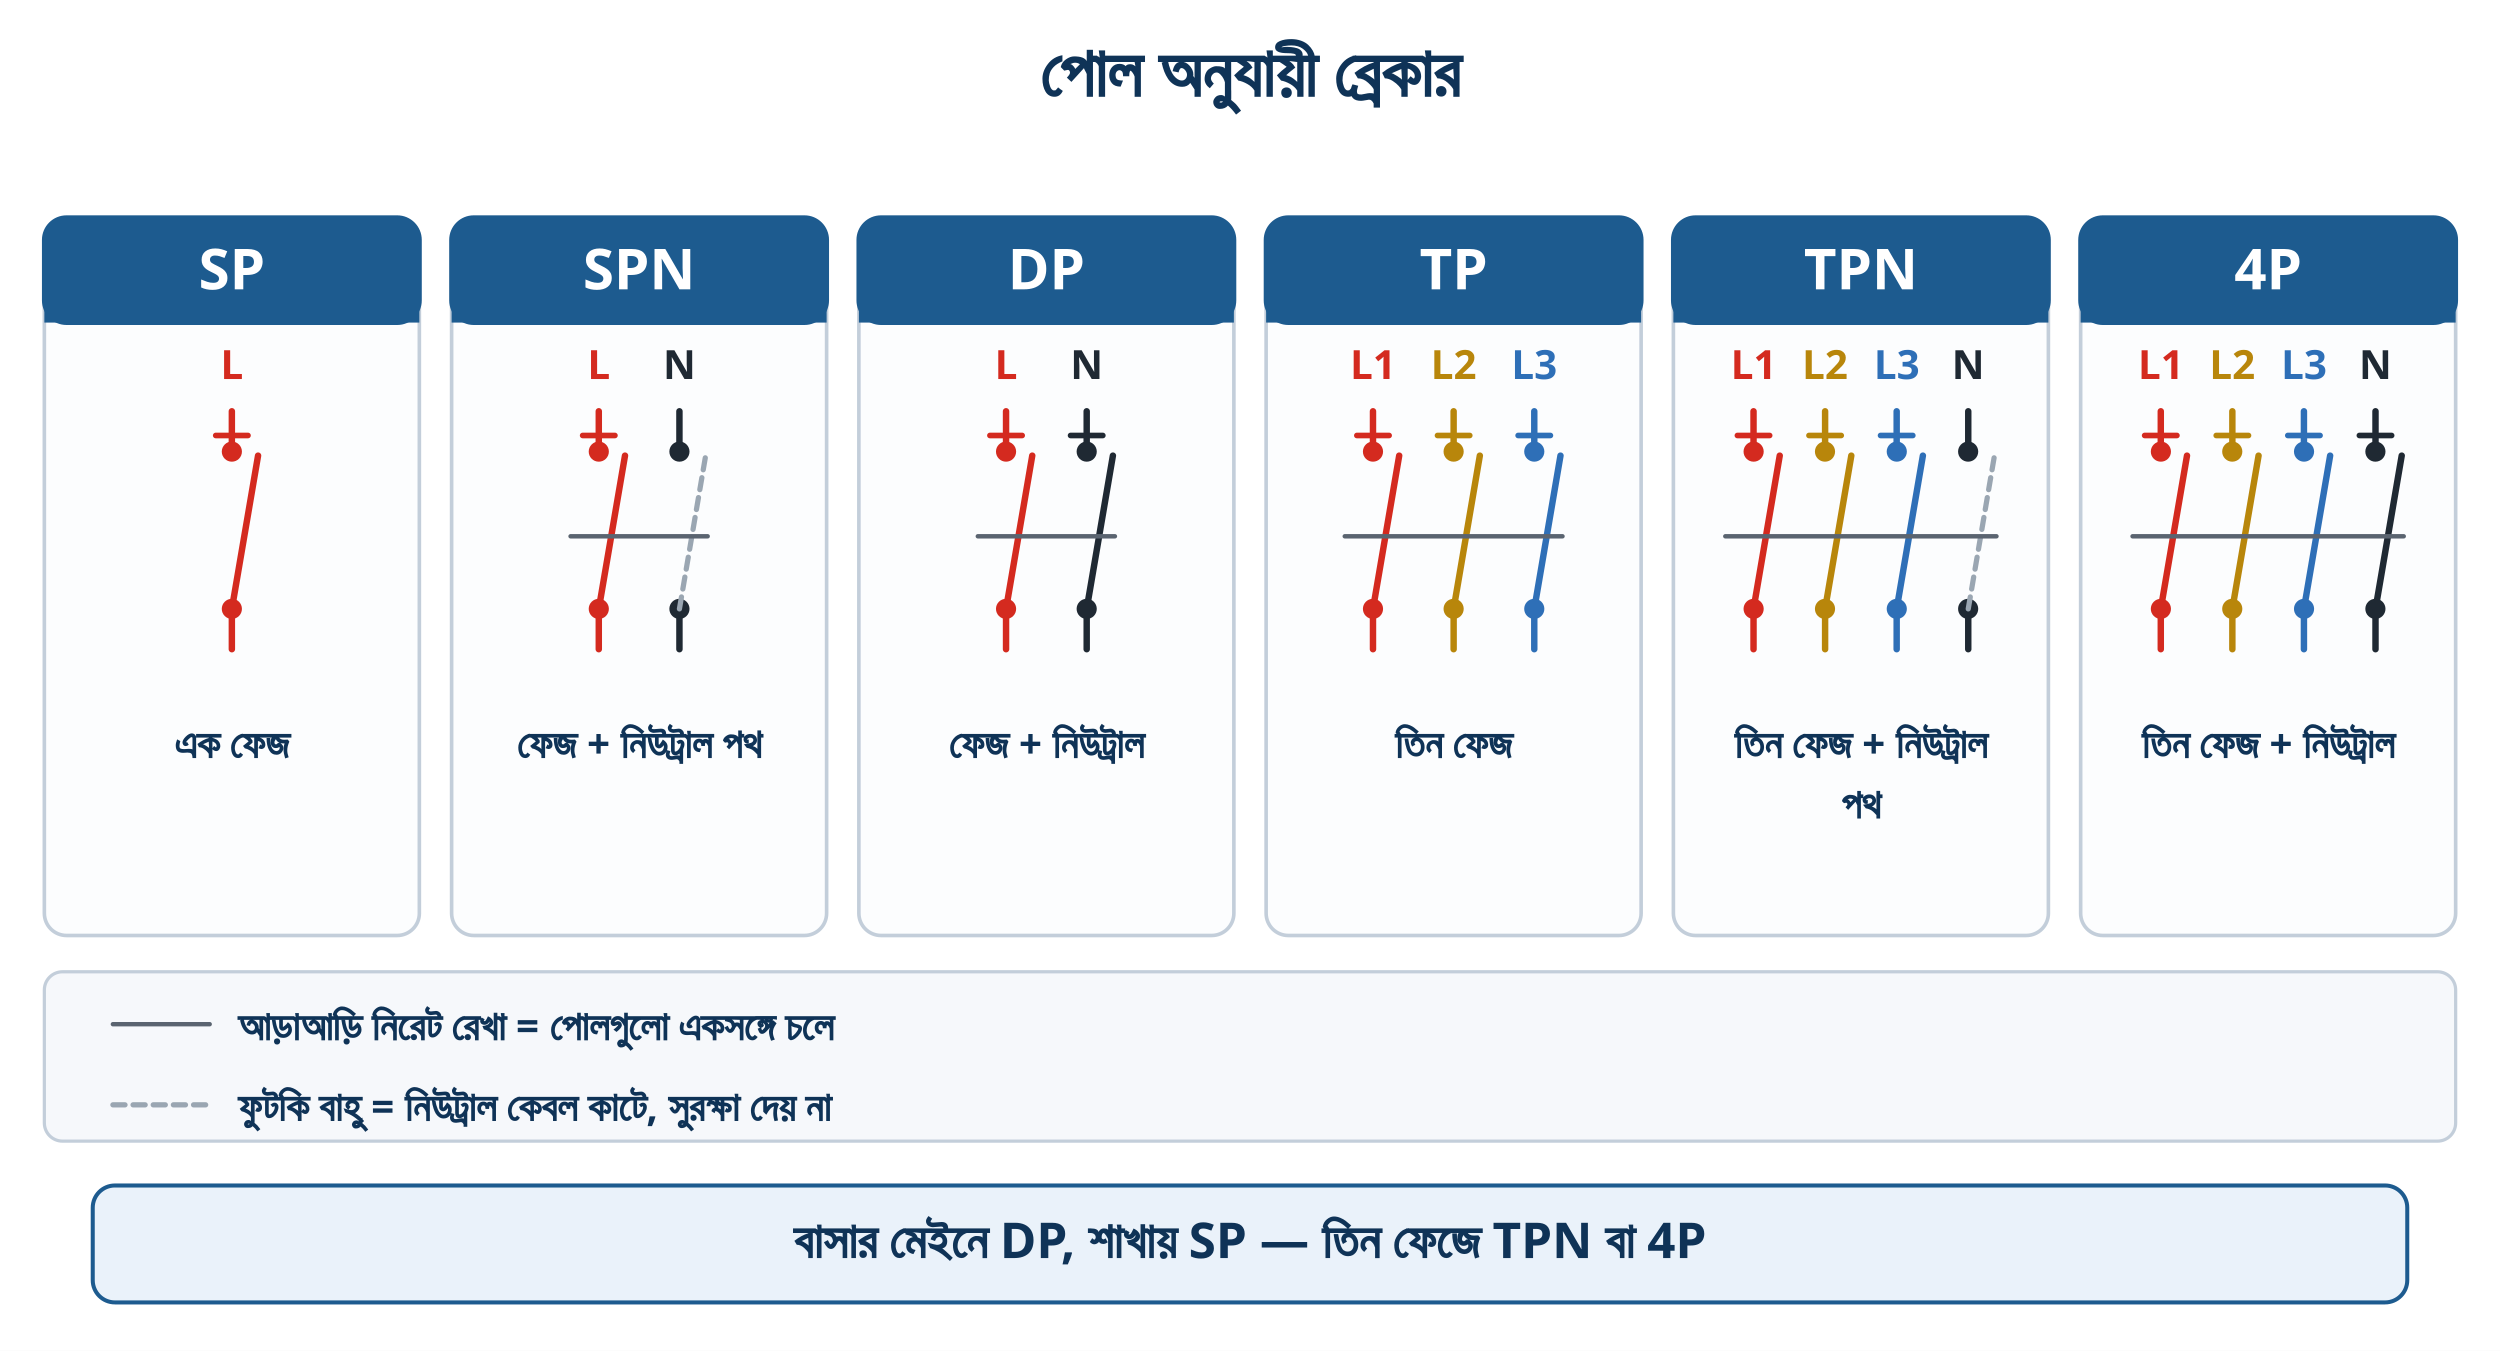
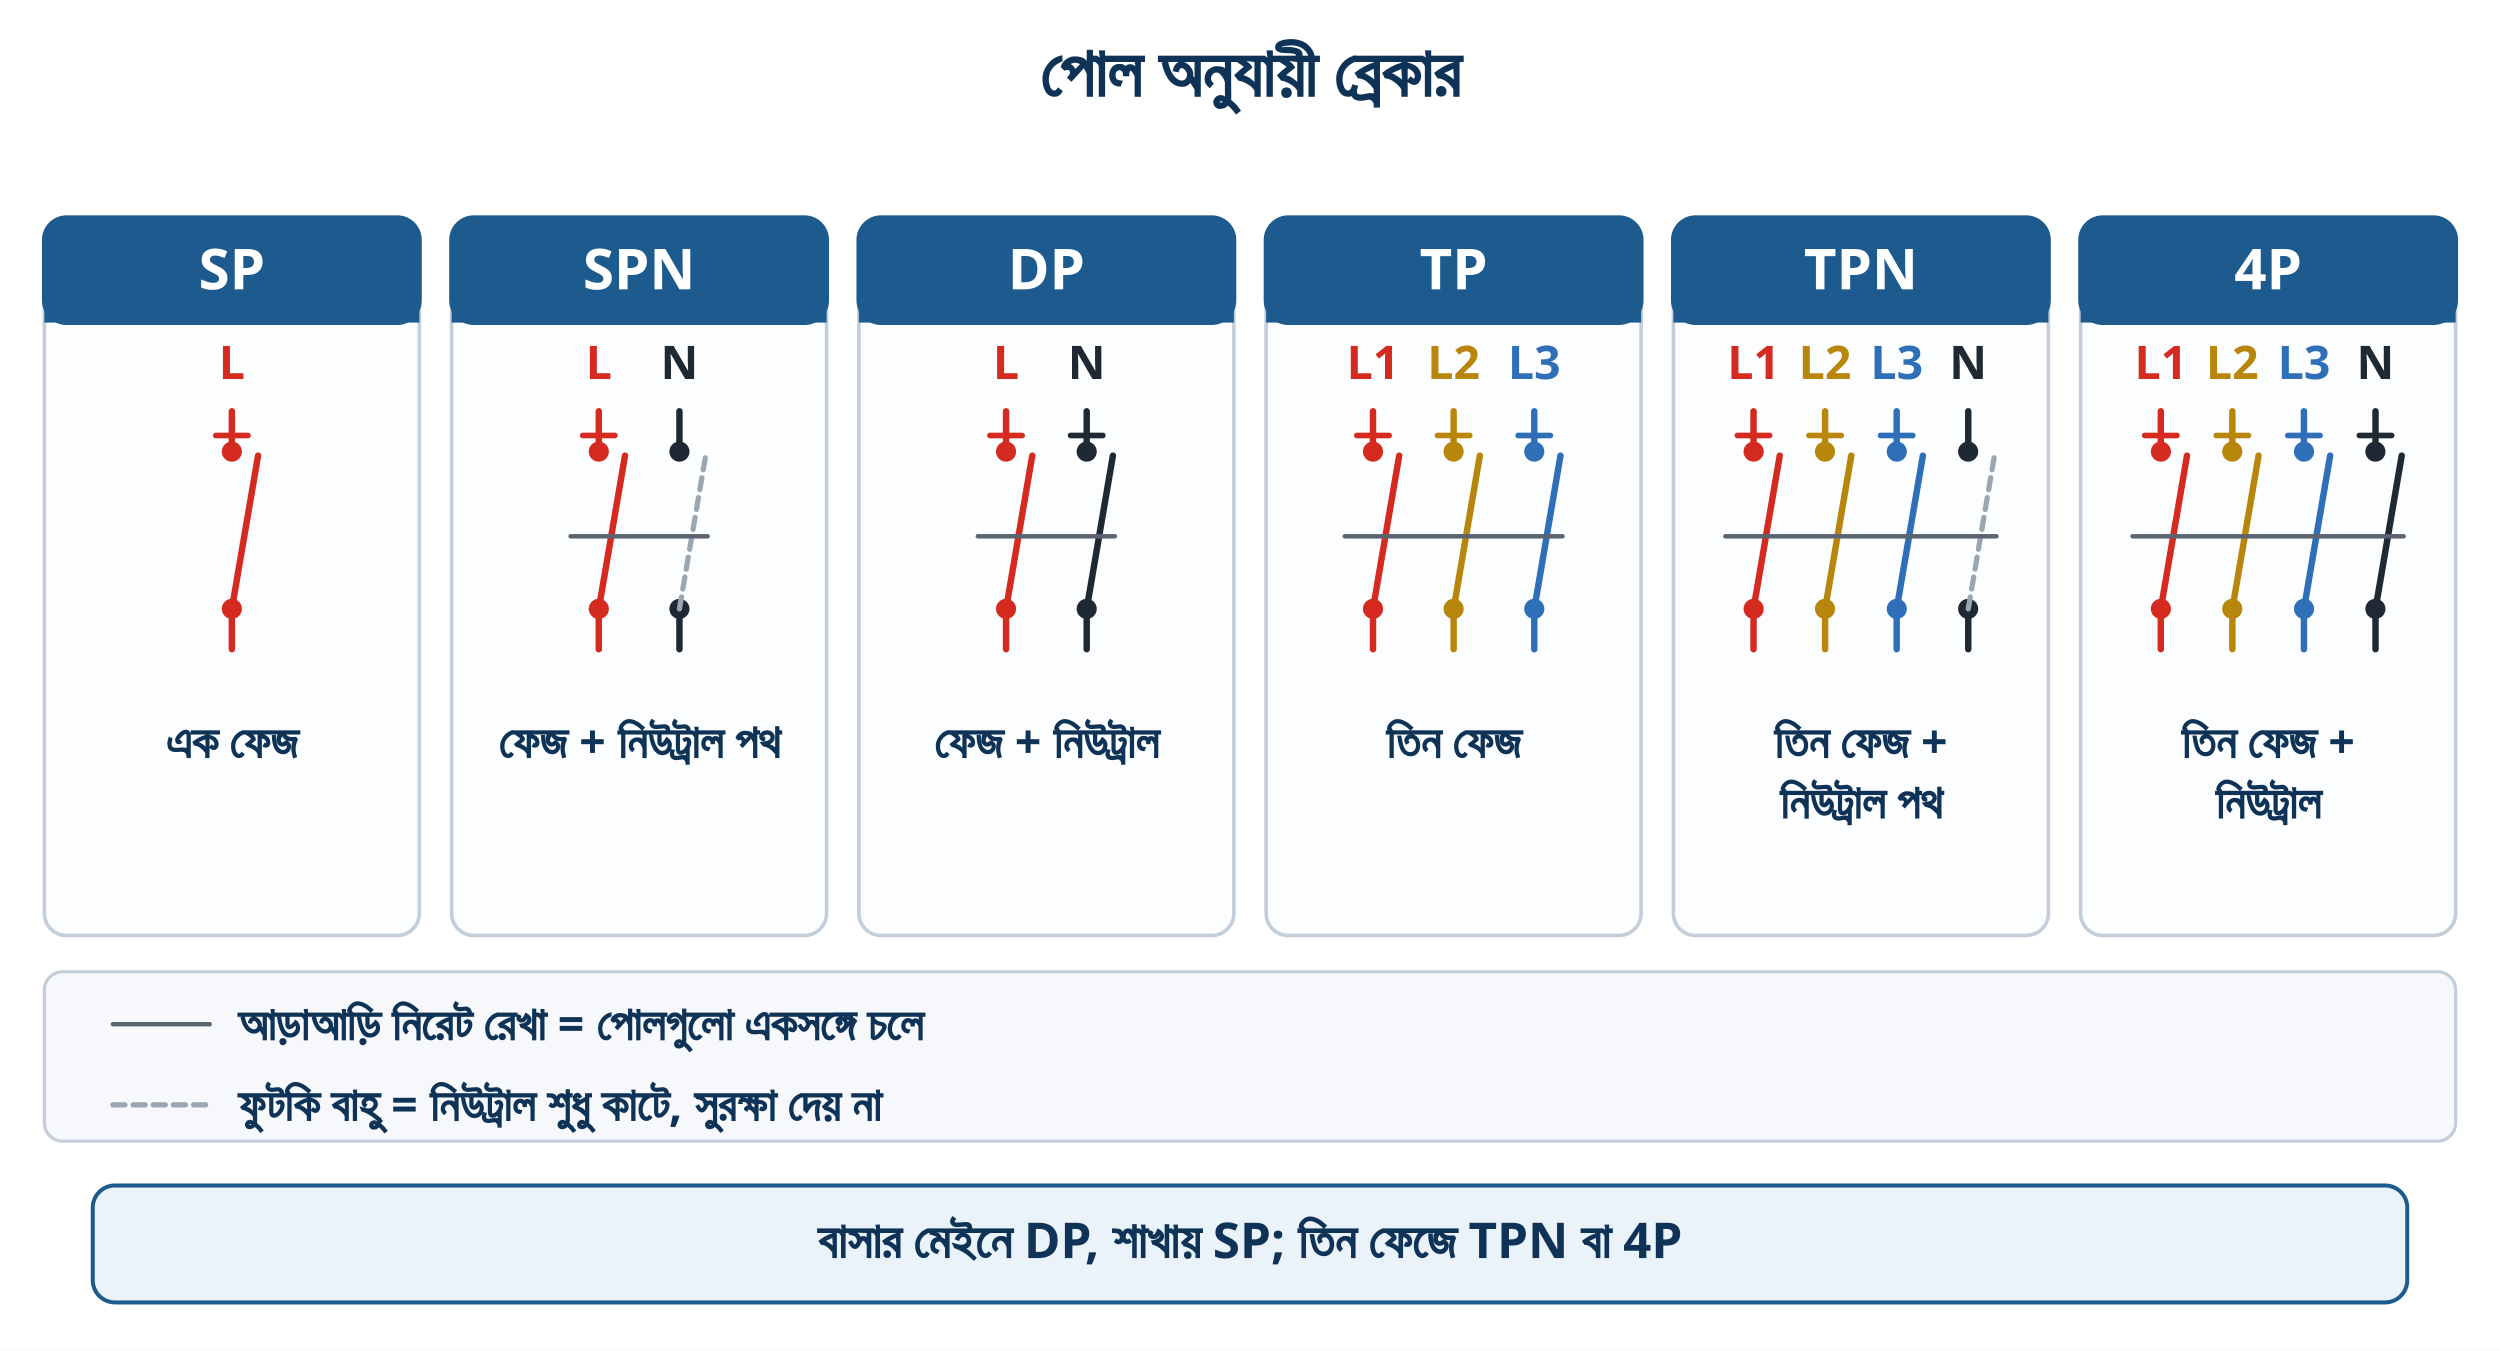
<svg xmlns="http://www.w3.org/2000/svg" width="1240" height="670" viewBox="0 0 1240 670">
  <rect width="1240" height="670" fill="#FFFFFF" />
  <text x="620.0" y="48.0" font-family="Kalpurush" font-size="34" font-weight="700" fill="#0F3357" text-anchor="middle">পোল অনুযায়ী ব্রেকার</text>
  <rect x="22.0" y="108.0" width="186.0" height="356.0" rx="11" fill="#FCFDFE" stroke="#C3CEDA" stroke-width="1.8" />
  <rect x="22.0" y="108.0" width="186.0" height="52.0" rx="11" fill="#1D5B8F" stroke="#1D5B8F" stroke-width="2.4" />
  <rect x="22.0" y="119.0" width="186.0" height="41.0" rx="0" fill="#1D5B8F" stroke="none" stroke-width="0" />
  <text x="115.0" y="143.5" font-family="Kalpurush" font-size="28" font-weight="700" fill="#FFFFFF" text-anchor="middle">SP</text>
-   <text x="115.0" y="188.0" font-family="Kalpurush" font-size="20" font-weight="700" fill="#D42A1F" text-anchor="middle">L</text>
+   <text x="115.0" y="188.0" font-family="Kalpurush" font-size="23" font-weight="700" fill="#D42A1F" text-anchor="middle">L</text>
  <path d="M 115.0 204 L 115.0 224" fill="none" stroke="#D42A1F" stroke-width="3.2" stroke-linecap="round" stroke-linejoin="round" />
  <path d="M 115.0 302 L 115.0 322" fill="none" stroke="#D42A1F" stroke-width="3.2" stroke-linecap="round" stroke-linejoin="round" />
  <circle cx="115.0" cy="224.0" r="5.0" fill="#D42A1F" stroke="none" stroke-width="2" />
  <circle cx="115.0" cy="302.0" r="5.0" fill="#D42A1F" stroke="none" stroke-width="2" />
  <path d="M 115.0 302 L 128.0 226" fill="none" stroke="#D42A1F" stroke-width="3.2" stroke-linecap="round" stroke-linejoin="round" />
  <path d="M 107.0 216 L 123.0 216" fill="none" stroke="#D42A1F" stroke-width="2.8" stroke-linecap="round" stroke-linejoin="round" />
-   <text x="115.0" y="376.0" font-family="Kalpurush" font-size="20" font-weight="700" fill="#0F3357" text-anchor="middle">এক ফেজ</text>
+   <text x="115.0" y="376.0" font-family="Kalpurush" font-size="23" font-weight="700" fill="#0F3357" text-anchor="middle">এক ফেজ</text>
  <rect x="224.0" y="108.0" width="186.0" height="356.0" rx="11" fill="#FCFDFE" stroke="#C3CEDA" stroke-width="1.8" />
  <rect x="224.0" y="108.0" width="186.0" height="52.0" rx="11" fill="#1D5B8F" stroke="#1D5B8F" stroke-width="2.4" />
  <rect x="224.0" y="119.0" width="186.0" height="41.0" rx="0" fill="#1D5B8F" stroke="none" stroke-width="0" />
  <text x="317.0" y="143.5" font-family="Kalpurush" font-size="28" font-weight="700" fill="#FFFFFF" text-anchor="middle">SPN</text>
-   <text x="297.0" y="188.0" font-family="Kalpurush" font-size="20" font-weight="700" fill="#D42A1F" text-anchor="middle">L</text>
+   <text x="297.0" y="188.0" font-family="Kalpurush" font-size="23" font-weight="700" fill="#D42A1F" text-anchor="middle">L</text>
  <path d="M 297.0 204 L 297.0 224" fill="none" stroke="#D42A1F" stroke-width="3.2" stroke-linecap="round" stroke-linejoin="round" />
  <path d="M 297.0 302 L 297.0 322" fill="none" stroke="#D42A1F" stroke-width="3.2" stroke-linecap="round" stroke-linejoin="round" />
  <circle cx="297.0" cy="224.0" r="5.0" fill="#D42A1F" stroke="none" stroke-width="2" />
  <circle cx="297.0" cy="302.0" r="5.0" fill="#D42A1F" stroke="none" stroke-width="2" />
  <path d="M 297.0 302 L 310.0 226" fill="none" stroke="#D42A1F" stroke-width="3.2" stroke-linecap="round" stroke-linejoin="round" />
  <path d="M 289.0 216 L 305.0 216" fill="none" stroke="#D42A1F" stroke-width="2.8" stroke-linecap="round" stroke-linejoin="round" />
-   <text x="337.0" y="188.0" font-family="Kalpurush" font-size="20" font-weight="700" fill="#1F2933" text-anchor="middle">N</text>
+   <text x="337.0" y="188.0" font-family="Kalpurush" font-size="23" font-weight="700" fill="#1F2933" text-anchor="middle">N</text>
  <path d="M 337.0 204 L 337.0 224" fill="none" stroke="#1F2933" stroke-width="3.2" stroke-linecap="round" stroke-linejoin="round" />
  <path d="M 337.0 302 L 337.0 322" fill="none" stroke="#1F2933" stroke-width="3.2" stroke-linecap="round" stroke-linejoin="round" />
  <circle cx="337.0" cy="224.0" r="5.0" fill="#1F2933" stroke="none" stroke-width="2" />
  <circle cx="337.0" cy="302.0" r="5.0" fill="#1F2933" stroke="none" stroke-width="2" />
  <path d="M 337.0 302 L 350.0 226" fill="none" stroke="#9AA6B2" stroke-width="2.6" stroke-linecap="round" stroke-linejoin="round" stroke-dasharray="6 4" />
  <path d="M 283.0 266 L 351.0 266" fill="none" stroke="#5A6470" stroke-width="2.2" stroke-linecap="round" stroke-linejoin="round" />
-   <text x="317.0" y="376.0" font-family="Kalpurush" font-size="20" font-weight="700" fill="#0F3357" text-anchor="middle">ফেজ + নিউট্রাল পথ</text>
+   <text x="317.0" y="376.0" font-family="Kalpurush" font-size="23" font-weight="700" fill="#0F3357" text-anchor="middle">ফেজ + নিউট্রাল পথ</text>
  <rect x="426.0" y="108.0" width="186.0" height="356.0" rx="11" fill="#FCFDFE" stroke="#C3CEDA" stroke-width="1.8" />
  <rect x="426.0" y="108.0" width="186.0" height="52.0" rx="11" fill="#1D5B8F" stroke="#1D5B8F" stroke-width="2.4" />
  <rect x="426.0" y="119.0" width="186.0" height="41.0" rx="0" fill="#1D5B8F" stroke="none" stroke-width="0" />
  <text x="519.0" y="143.5" font-family="Kalpurush" font-size="28" font-weight="700" fill="#FFFFFF" text-anchor="middle">DP</text>
-   <text x="499.0" y="188.0" font-family="Kalpurush" font-size="20" font-weight="700" fill="#D42A1F" text-anchor="middle">L</text>
+   <text x="499.0" y="188.0" font-family="Kalpurush" font-size="23" font-weight="700" fill="#D42A1F" text-anchor="middle">L</text>
  <path d="M 499.0 204 L 499.0 224" fill="none" stroke="#D42A1F" stroke-width="3.2" stroke-linecap="round" stroke-linejoin="round" />
  <path d="M 499.0 302 L 499.0 322" fill="none" stroke="#D42A1F" stroke-width="3.2" stroke-linecap="round" stroke-linejoin="round" />
  <circle cx="499.0" cy="224.0" r="5.0" fill="#D42A1F" stroke="none" stroke-width="2" />
  <circle cx="499.0" cy="302.0" r="5.0" fill="#D42A1F" stroke="none" stroke-width="2" />
  <path d="M 499.0 302 L 512.0 226" fill="none" stroke="#D42A1F" stroke-width="3.2" stroke-linecap="round" stroke-linejoin="round" />
  <path d="M 491.0 216 L 507.0 216" fill="none" stroke="#D42A1F" stroke-width="2.8" stroke-linecap="round" stroke-linejoin="round" />
-   <text x="539.0" y="188.0" font-family="Kalpurush" font-size="20" font-weight="700" fill="#1F2933" text-anchor="middle">N</text>
+   <text x="539.0" y="188.0" font-family="Kalpurush" font-size="23" font-weight="700" fill="#1F2933" text-anchor="middle">N</text>
  <path d="M 539.0 204 L 539.0 224" fill="none" stroke="#1F2933" stroke-width="3.2" stroke-linecap="round" stroke-linejoin="round" />
  <path d="M 539.0 302 L 539.0 322" fill="none" stroke="#1F2933" stroke-width="3.2" stroke-linecap="round" stroke-linejoin="round" />
  <circle cx="539.0" cy="224.0" r="5.0" fill="#1F2933" stroke="none" stroke-width="2" />
  <circle cx="539.0" cy="302.0" r="5.0" fill="#1F2933" stroke="none" stroke-width="2" />
  <path d="M 539.0 302 L 552.0 226" fill="none" stroke="#1F2933" stroke-width="3.2" stroke-linecap="round" stroke-linejoin="round" />
  <path d="M 531.0 216 L 547.0 216" fill="none" stroke="#1F2933" stroke-width="2.8" stroke-linecap="round" stroke-linejoin="round" />
  <path d="M 485.0 266 L 553.0 266" fill="none" stroke="#5A6470" stroke-width="2.2" stroke-linecap="round" stroke-linejoin="round" />
-   <text x="519.0" y="376.0" font-family="Kalpurush" font-size="20" font-weight="700" fill="#0F3357" text-anchor="middle">ফেজ + নিউট্রাল</text>
+   <text x="519.0" y="376.0" font-family="Kalpurush" font-size="23" font-weight="700" fill="#0F3357" text-anchor="middle">ফেজ + নিউট্রাল</text>
  <rect x="628.0" y="108.0" width="186.0" height="356.0" rx="11" fill="#FCFDFE" stroke="#C3CEDA" stroke-width="1.8" />
  <rect x="628.0" y="108.0" width="186.0" height="52.0" rx="11" fill="#1D5B8F" stroke="#1D5B8F" stroke-width="2.4" />
  <rect x="628.0" y="119.0" width="186.0" height="41.0" rx="0" fill="#1D5B8F" stroke="none" stroke-width="0" />
  <text x="721.0" y="143.5" font-family="Kalpurush" font-size="28" font-weight="700" fill="#FFFFFF" text-anchor="middle">TP</text>
-   <text x="681.0" y="188.0" font-family="Kalpurush" font-size="20" font-weight="700" fill="#D42A1F" text-anchor="middle">L1</text>
+   <text x="681.0" y="188.0" font-family="Kalpurush" font-size="23" font-weight="700" fill="#D42A1F" text-anchor="middle">L1</text>
  <path d="M 681.0 204 L 681.0 224" fill="none" stroke="#D42A1F" stroke-width="3.2" stroke-linecap="round" stroke-linejoin="round" />
  <path d="M 681.0 302 L 681.0 322" fill="none" stroke="#D42A1F" stroke-width="3.2" stroke-linecap="round" stroke-linejoin="round" />
  <circle cx="681.0" cy="224.0" r="5.0" fill="#D42A1F" stroke="none" stroke-width="2" />
  <circle cx="681.0" cy="302.0" r="5.0" fill="#D42A1F" stroke="none" stroke-width="2" />
  <path d="M 681.0 302 L 694.0 226" fill="none" stroke="#D42A1F" stroke-width="3.2" stroke-linecap="round" stroke-linejoin="round" />
  <path d="M 673.0 216 L 689.0 216" fill="none" stroke="#D42A1F" stroke-width="2.8" stroke-linecap="round" stroke-linejoin="round" />
-   <text x="721.0" y="188.0" font-family="Kalpurush" font-size="20" font-weight="700" fill="#B8860B" text-anchor="middle">L2</text>
+   <text x="721.0" y="188.0" font-family="Kalpurush" font-size="23" font-weight="700" fill="#B8860B" text-anchor="middle">L2</text>
  <path d="M 721.0 204 L 721.0 224" fill="none" stroke="#B8860B" stroke-width="3.2" stroke-linecap="round" stroke-linejoin="round" />
  <path d="M 721.0 302 L 721.0 322" fill="none" stroke="#B8860B" stroke-width="3.2" stroke-linecap="round" stroke-linejoin="round" />
  <circle cx="721.0" cy="224.0" r="5.0" fill="#B8860B" stroke="none" stroke-width="2" />
  <circle cx="721.0" cy="302.0" r="5.0" fill="#B8860B" stroke="none" stroke-width="2" />
  <path d="M 721.0 302 L 734.0 226" fill="none" stroke="#B8860B" stroke-width="3.2" stroke-linecap="round" stroke-linejoin="round" />
  <path d="M 713.0 216 L 729.0 216" fill="none" stroke="#B8860B" stroke-width="2.8" stroke-linecap="round" stroke-linejoin="round" />
-   <text x="761.0" y="188.0" font-family="Kalpurush" font-size="20" font-weight="700" fill="#2E6FB7" text-anchor="middle">L3</text>
+   <text x="761.0" y="188.0" font-family="Kalpurush" font-size="23" font-weight="700" fill="#2E6FB7" text-anchor="middle">L3</text>
  <path d="M 761.0 204 L 761.0 224" fill="none" stroke="#2E6FB7" stroke-width="3.2" stroke-linecap="round" stroke-linejoin="round" />
  <path d="M 761.0 302 L 761.0 322" fill="none" stroke="#2E6FB7" stroke-width="3.2" stroke-linecap="round" stroke-linejoin="round" />
  <circle cx="761.0" cy="224.0" r="5.0" fill="#2E6FB7" stroke="none" stroke-width="2" />
  <circle cx="761.0" cy="302.0" r="5.0" fill="#2E6FB7" stroke="none" stroke-width="2" />
  <path d="M 761.0 302 L 774.0 226" fill="none" stroke="#2E6FB7" stroke-width="3.2" stroke-linecap="round" stroke-linejoin="round" />
  <path d="M 753.0 216 L 769.0 216" fill="none" stroke="#2E6FB7" stroke-width="2.8" stroke-linecap="round" stroke-linejoin="round" />
  <path d="M 667.0 266 L 775.0 266" fill="none" stroke="#5A6470" stroke-width="2.2" stroke-linecap="round" stroke-linejoin="round" />
-   <text x="721.0" y="376.0" font-family="Kalpurush" font-size="20" font-weight="700" fill="#0F3357" text-anchor="middle">তিন ফেজ</text>
+   <text x="721.0" y="376.0" font-family="Kalpurush" font-size="23" font-weight="700" fill="#0F3357" text-anchor="middle">তিন ফেজ</text>
  <rect x="830.0" y="108.0" width="186.0" height="356.0" rx="11" fill="#FCFDFE" stroke="#C3CEDA" stroke-width="1.8" />
  <rect x="830.0" y="108.0" width="186.0" height="52.0" rx="11" fill="#1D5B8F" stroke="#1D5B8F" stroke-width="2.4" />
  <rect x="830.0" y="119.0" width="186.0" height="41.0" rx="0" fill="#1D5B8F" stroke="none" stroke-width="0" />
  <text x="923.0" y="143.5" font-family="Kalpurush" font-size="28" font-weight="700" fill="#FFFFFF" text-anchor="middle">TPN</text>
-   <text x="869.8" y="188.0" font-family="Kalpurush" font-size="20" font-weight="700" fill="#D42A1F" text-anchor="middle">L1</text>
+   <text x="869.8" y="188.0" font-family="Kalpurush" font-size="23" font-weight="700" fill="#D42A1F" text-anchor="middle">L1</text>
  <path d="M 869.75 204 L 869.75 224" fill="none" stroke="#D42A1F" stroke-width="3.2" stroke-linecap="round" stroke-linejoin="round" />
  <path d="M 869.75 302 L 869.75 322" fill="none" stroke="#D42A1F" stroke-width="3.2" stroke-linecap="round" stroke-linejoin="round" />
  <circle cx="869.8" cy="224.0" r="5.0" fill="#D42A1F" stroke="none" stroke-width="2" />
  <circle cx="869.8" cy="302.0" r="5.0" fill="#D42A1F" stroke="none" stroke-width="2" />
  <path d="M 869.75 302 L 882.75 226" fill="none" stroke="#D42A1F" stroke-width="3.2" stroke-linecap="round" stroke-linejoin="round" />
  <path d="M 861.75 216 L 877.75 216" fill="none" stroke="#D42A1F" stroke-width="2.8" stroke-linecap="round" stroke-linejoin="round" />
-   <text x="905.2" y="188.0" font-family="Kalpurush" font-size="20" font-weight="700" fill="#B8860B" text-anchor="middle">L2</text>
+   <text x="905.2" y="188.0" font-family="Kalpurush" font-size="23" font-weight="700" fill="#B8860B" text-anchor="middle">L2</text>
  <path d="M 905.25 204 L 905.25 224" fill="none" stroke="#B8860B" stroke-width="3.2" stroke-linecap="round" stroke-linejoin="round" />
  <path d="M 905.25 302 L 905.25 322" fill="none" stroke="#B8860B" stroke-width="3.2" stroke-linecap="round" stroke-linejoin="round" />
  <circle cx="905.2" cy="224.0" r="5.0" fill="#B8860B" stroke="none" stroke-width="2" />
  <circle cx="905.2" cy="302.0" r="5.0" fill="#B8860B" stroke="none" stroke-width="2" />
  <path d="M 905.25 302 L 918.25 226" fill="none" stroke="#B8860B" stroke-width="3.2" stroke-linecap="round" stroke-linejoin="round" />
  <path d="M 897.25 216 L 913.25 216" fill="none" stroke="#B8860B" stroke-width="2.8" stroke-linecap="round" stroke-linejoin="round" />
-   <text x="940.8" y="188.0" font-family="Kalpurush" font-size="20" font-weight="700" fill="#2E6FB7" text-anchor="middle">L3</text>
+   <text x="940.8" y="188.0" font-family="Kalpurush" font-size="23" font-weight="700" fill="#2E6FB7" text-anchor="middle">L3</text>
  <path d="M 940.75 204 L 940.75 224" fill="none" stroke="#2E6FB7" stroke-width="3.2" stroke-linecap="round" stroke-linejoin="round" />
  <path d="M 940.75 302 L 940.75 322" fill="none" stroke="#2E6FB7" stroke-width="3.2" stroke-linecap="round" stroke-linejoin="round" />
  <circle cx="940.8" cy="224.0" r="5.0" fill="#2E6FB7" stroke="none" stroke-width="2" />
  <circle cx="940.8" cy="302.0" r="5.0" fill="#2E6FB7" stroke="none" stroke-width="2" />
  <path d="M 940.75 302 L 953.75 226" fill="none" stroke="#2E6FB7" stroke-width="3.2" stroke-linecap="round" stroke-linejoin="round" />
  <path d="M 932.75 216 L 948.75 216" fill="none" stroke="#2E6FB7" stroke-width="2.8" stroke-linecap="round" stroke-linejoin="round" />
-   <text x="976.2" y="188.0" font-family="Kalpurush" font-size="20" font-weight="700" fill="#1F2933" text-anchor="middle">N</text>
+   <text x="976.2" y="188.0" font-family="Kalpurush" font-size="23" font-weight="700" fill="#1F2933" text-anchor="middle">N</text>
  <path d="M 976.25 204 L 976.25 224" fill="none" stroke="#1F2933" stroke-width="3.2" stroke-linecap="round" stroke-linejoin="round" />
  <path d="M 976.25 302 L 976.25 322" fill="none" stroke="#1F2933" stroke-width="3.2" stroke-linecap="round" stroke-linejoin="round" />
  <circle cx="976.2" cy="224.0" r="5.0" fill="#1F2933" stroke="none" stroke-width="2" />
  <circle cx="976.2" cy="302.0" r="5.0" fill="#1F2933" stroke="none" stroke-width="2" />
  <path d="M 976.25 302 L 989.25 226" fill="none" stroke="#9AA6B2" stroke-width="2.6" stroke-linecap="round" stroke-linejoin="round" stroke-dasharray="6 4" />
  <path d="M 855.75 266 L 990.25 266" fill="none" stroke="#5A6470" stroke-width="2.2" stroke-linecap="round" stroke-linejoin="round" />
-   <text x="923.0" y="376.0" font-family="Kalpurush" font-size="20" font-weight="700" fill="#0F3357" text-anchor="middle">তিন ফেজ + নিউট্রাল</text>
-   <text x="923.0" y="406.0" font-family="Kalpurush" font-size="20" font-weight="700" fill="#0F3357" text-anchor="middle">পথ</text>
+   <text x="923.0" y="376.0" font-family="Kalpurush" font-size="23" font-weight="700" fill="#0F3357" text-anchor="middle">তিন ফেজ +</text>
+   <text x="923.0" y="406.0" font-family="Kalpurush" font-size="23" font-weight="700" fill="#0F3357" text-anchor="middle">নিউট্রাল পথ</text>
  <rect x="1032.0" y="108.0" width="186.0" height="356.0" rx="11" fill="#FCFDFE" stroke="#C3CEDA" stroke-width="1.8" />
  <rect x="1032.0" y="108.0" width="186.0" height="52.0" rx="11" fill="#1D5B8F" stroke="#1D5B8F" stroke-width="2.4" />
  <rect x="1032.0" y="119.0" width="186.0" height="41.0" rx="0" fill="#1D5B8F" stroke="none" stroke-width="0" />
  <text x="1125.0" y="143.5" font-family="Kalpurush" font-size="28" font-weight="700" fill="#FFFFFF" text-anchor="middle">4P</text>
-   <text x="1071.8" y="188.0" font-family="Kalpurush" font-size="20" font-weight="700" fill="#D42A1F" text-anchor="middle">L1</text>
+   <text x="1071.8" y="188.0" font-family="Kalpurush" font-size="23" font-weight="700" fill="#D42A1F" text-anchor="middle">L1</text>
  <path d="M 1071.75 204 L 1071.75 224" fill="none" stroke="#D42A1F" stroke-width="3.2" stroke-linecap="round" stroke-linejoin="round" />
  <path d="M 1071.75 302 L 1071.75 322" fill="none" stroke="#D42A1F" stroke-width="3.2" stroke-linecap="round" stroke-linejoin="round" />
  <circle cx="1071.8" cy="224.0" r="5.0" fill="#D42A1F" stroke="none" stroke-width="2" />
  <circle cx="1071.8" cy="302.0" r="5.0" fill="#D42A1F" stroke="none" stroke-width="2" />
  <path d="M 1071.75 302 L 1084.75 226" fill="none" stroke="#D42A1F" stroke-width="3.2" stroke-linecap="round" stroke-linejoin="round" />
  <path d="M 1063.75 216 L 1079.75 216" fill="none" stroke="#D42A1F" stroke-width="2.8" stroke-linecap="round" stroke-linejoin="round" />
-   <text x="1107.2" y="188.0" font-family="Kalpurush" font-size="20" font-weight="700" fill="#B8860B" text-anchor="middle">L2</text>
+   <text x="1107.2" y="188.0" font-family="Kalpurush" font-size="23" font-weight="700" fill="#B8860B" text-anchor="middle">L2</text>
  <path d="M 1107.25 204 L 1107.25 224" fill="none" stroke="#B8860B" stroke-width="3.2" stroke-linecap="round" stroke-linejoin="round" />
  <path d="M 1107.25 302 L 1107.25 322" fill="none" stroke="#B8860B" stroke-width="3.2" stroke-linecap="round" stroke-linejoin="round" />
  <circle cx="1107.2" cy="224.0" r="5.0" fill="#B8860B" stroke="none" stroke-width="2" />
  <circle cx="1107.2" cy="302.0" r="5.0" fill="#B8860B" stroke="none" stroke-width="2" />
  <path d="M 1107.25 302 L 1120.25 226" fill="none" stroke="#B8860B" stroke-width="3.2" stroke-linecap="round" stroke-linejoin="round" />
  <path d="M 1099.25 216 L 1115.25 216" fill="none" stroke="#B8860B" stroke-width="2.8" stroke-linecap="round" stroke-linejoin="round" />
-   <text x="1142.8" y="188.0" font-family="Kalpurush" font-size="20" font-weight="700" fill="#2E6FB7" text-anchor="middle">L3</text>
+   <text x="1142.8" y="188.0" font-family="Kalpurush" font-size="23" font-weight="700" fill="#2E6FB7" text-anchor="middle">L3</text>
  <path d="M 1142.75 204 L 1142.75 224" fill="none" stroke="#2E6FB7" stroke-width="3.2" stroke-linecap="round" stroke-linejoin="round" />
  <path d="M 1142.75 302 L 1142.75 322" fill="none" stroke="#2E6FB7" stroke-width="3.2" stroke-linecap="round" stroke-linejoin="round" />
  <circle cx="1142.8" cy="224.0" r="5.0" fill="#2E6FB7" stroke="none" stroke-width="2" />
  <circle cx="1142.8" cy="302.0" r="5.0" fill="#2E6FB7" stroke="none" stroke-width="2" />
  <path d="M 1142.75 302 L 1155.75 226" fill="none" stroke="#2E6FB7" stroke-width="3.2" stroke-linecap="round" stroke-linejoin="round" />
  <path d="M 1134.75 216 L 1150.75 216" fill="none" stroke="#2E6FB7" stroke-width="2.8" stroke-linecap="round" stroke-linejoin="round" />
-   <text x="1178.2" y="188.0" font-family="Kalpurush" font-size="20" font-weight="700" fill="#1F2933" text-anchor="middle">N</text>
+   <text x="1178.2" y="188.0" font-family="Kalpurush" font-size="23" font-weight="700" fill="#1F2933" text-anchor="middle">N</text>
  <path d="M 1178.25 204 L 1178.25 224" fill="none" stroke="#1F2933" stroke-width="3.2" stroke-linecap="round" stroke-linejoin="round" />
  <path d="M 1178.25 302 L 1178.25 322" fill="none" stroke="#1F2933" stroke-width="3.2" stroke-linecap="round" stroke-linejoin="round" />
  <circle cx="1178.2" cy="224.0" r="5.0" fill="#1F2933" stroke="none" stroke-width="2" />
  <circle cx="1178.2" cy="302.0" r="5.0" fill="#1F2933" stroke="none" stroke-width="2" />
  <path d="M 1178.25 302 L 1191.25 226" fill="none" stroke="#1F2933" stroke-width="3.2" stroke-linecap="round" stroke-linejoin="round" />
  <path d="M 1170.25 216 L 1186.25 216" fill="none" stroke="#1F2933" stroke-width="2.8" stroke-linecap="round" stroke-linejoin="round" />
  <path d="M 1057.75 266 L 1192.25 266" fill="none" stroke="#5A6470" stroke-width="2.2" stroke-linecap="round" stroke-linejoin="round" />
-   <text x="1125.0" y="376.0" font-family="Kalpurush" font-size="20" font-weight="700" fill="#0F3357" text-anchor="middle">তিন ফেজ + নিউট্রাল</text>
+   <text x="1125.0" y="376.0" font-family="Kalpurush" font-size="23" font-weight="700" fill="#0F3357" text-anchor="middle">তিন ফেজ +</text>
+   <text x="1125.0" y="406.0" font-family="Kalpurush" font-size="23" font-weight="700" fill="#0F3357" text-anchor="middle">নিউট্রাল</text>
  <rect x="22.0" y="482.0" width="1196.0" height="84.0" rx="9" fill="#F6F8FB" stroke="#C3CEDA" stroke-width="1.6" />
  <path d="M 56.0 508 L 104.0 508" fill="none" stroke="#5A6470" stroke-width="2.2" stroke-linecap="round" stroke-linejoin="round" />
-   <text x="118.0" y="516.0" font-family="Kalpurush" font-size="20" font-weight="700" fill="#0F3357" text-anchor="start">আড়াআড়ি নিরেট রেখা = পোলগুলো একসঙ্গে চলে</text>
+   <text x="118.0" y="516.0" font-family="Kalpurush" font-size="23" font-weight="700" fill="#0F3357" text-anchor="start">আড়াআড়ি নিরেট রেখা = পোলগুলো একসঙ্গে চলে</text>
  <path d="M 56.0 548 L 104.0 548" fill="none" stroke="#9AA6B2" stroke-width="2.6" stroke-linecap="round" stroke-linejoin="round" stroke-dasharray="6 4" />
-   <text x="118.0" y="556.0" font-family="Kalpurush" font-size="20" font-weight="700" fill="#0F3357" text-anchor="start">ফুটকি বাহু = নিউট্রাল কেবল কাটে, সুরক্ষা দেয় না</text>
+   <text x="118.0" y="556.0" font-family="Kalpurush" font-size="23" font-weight="700" fill="#0F3357" text-anchor="start">ফুটকি বাহু = নিউট্রাল শুধু কাটে, সুরক্ষা দেয় না</text>
  <rect x="46.0" y="588.0" width="1148.0" height="58.0" rx="11" fill="#EAF2FA" stroke="#1D5B8F" stroke-width="2" />
-   <text x="620.0" y="624.0" font-family="Kalpurush" font-size="24.5" font-weight="700" fill="#0F3357" text-anchor="middle">বাসার মেইনে DP, শাখায় SP — তিন ফেজে TPN বা 4P</text>
+   <text x="620.0" y="624.0" font-family="Kalpurush" font-size="24.5" font-weight="700" fill="#0F3357" text-anchor="middle">বাসার মেইনে DP, শাখায় SP; তিন ফেজে TPN বা 4P</text>
</svg>
